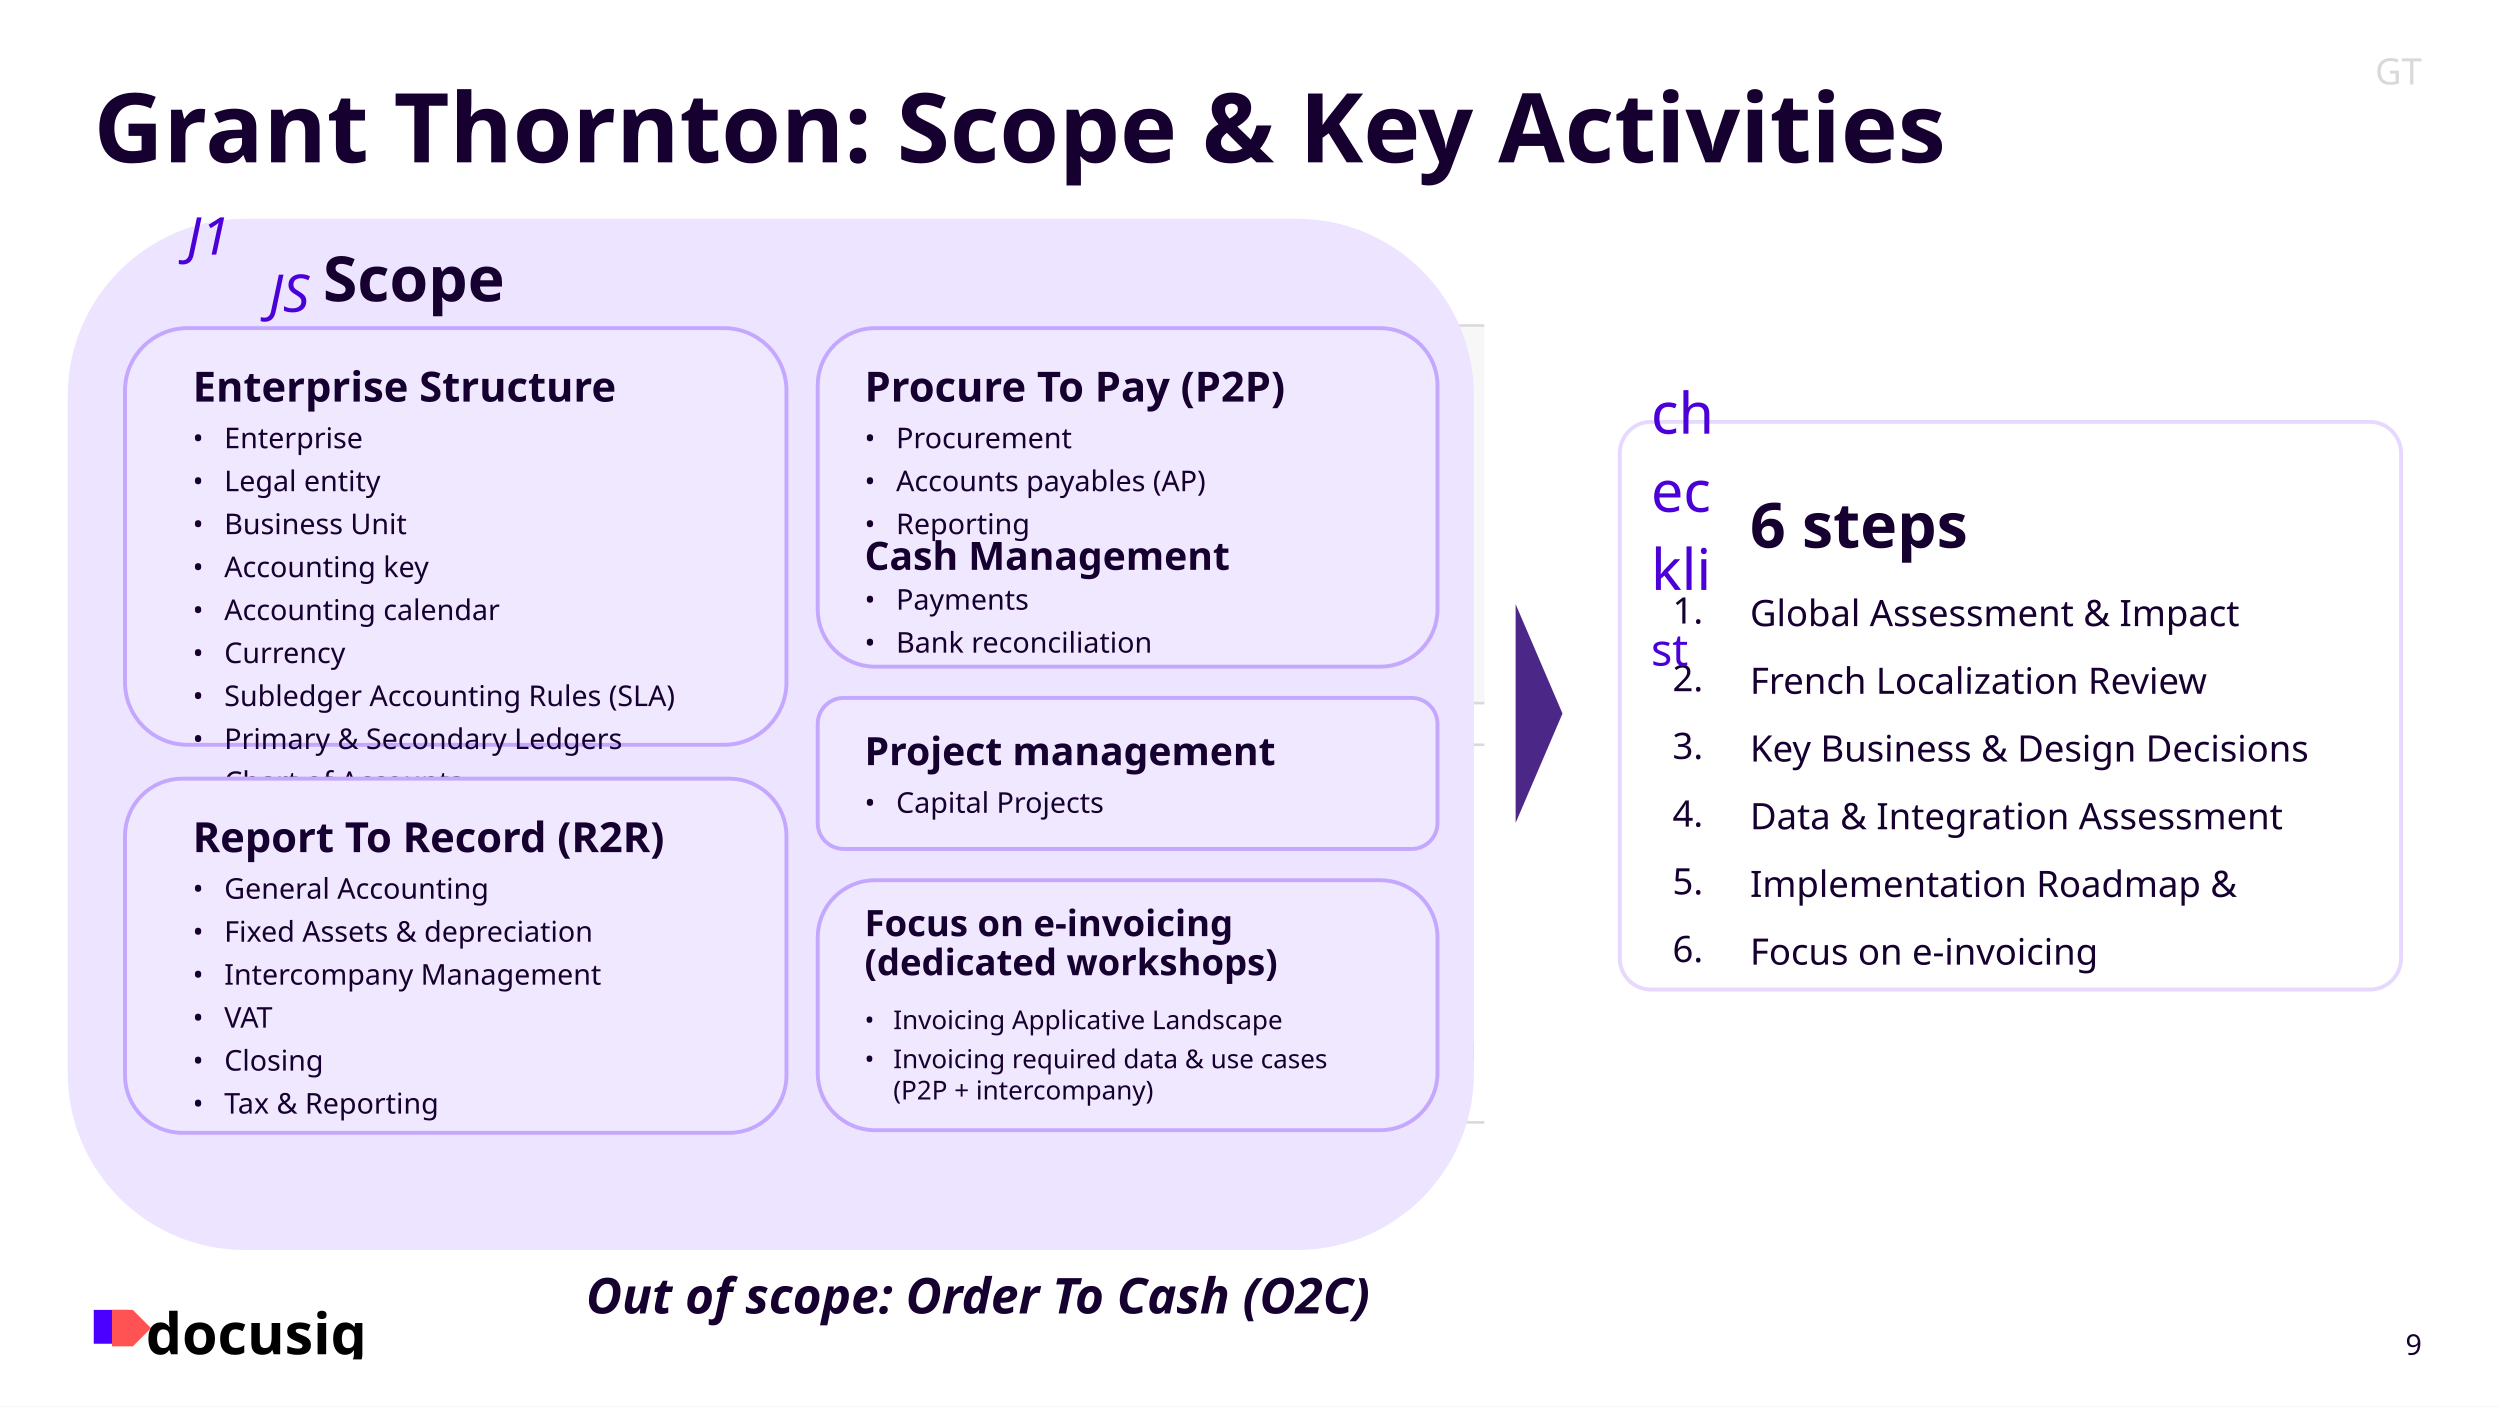
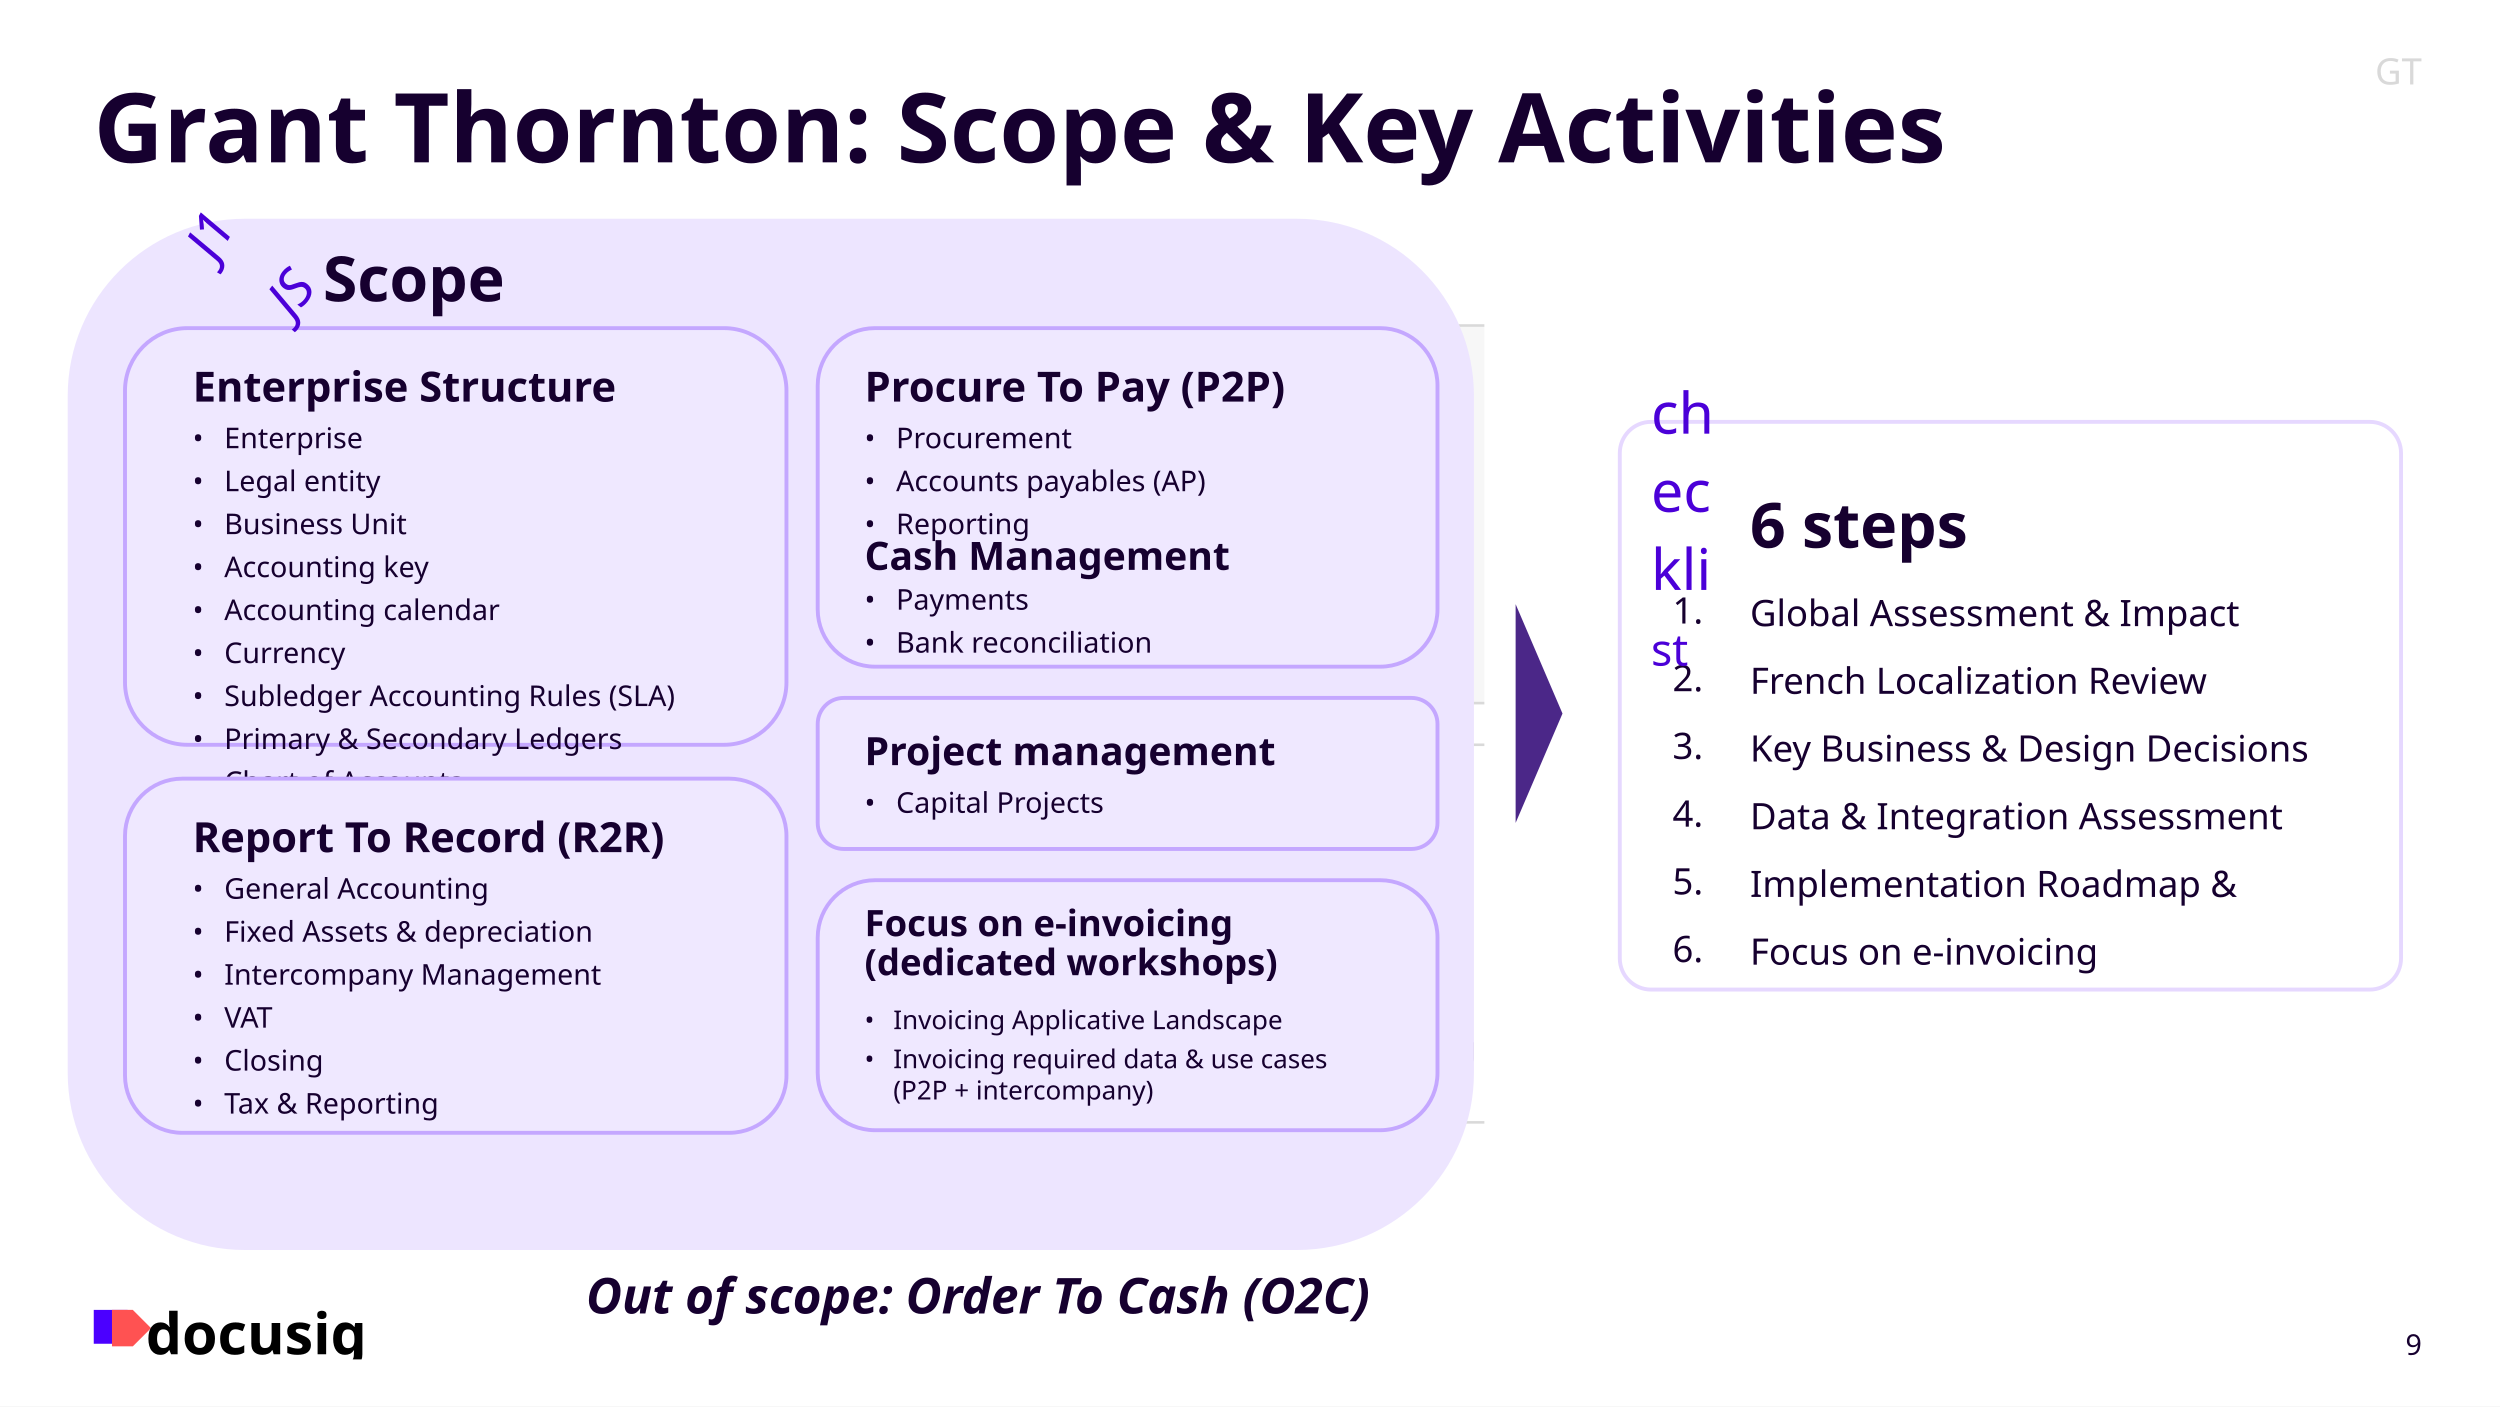
<svg xmlns="http://www.w3.org/2000/svg" width="960" height="540" viewBox="0 0 960 540" xml:lang="en-US">
  <rect width="100%" height="100%" fill="white" />
  <defs>
    <clipPath id="clip28">
      <rect x="630" y="222" width="30" height="140" />
    </clipPath>
    <clipPath id="clip29">
      <rect x="672" y="222" width="230" height="140" />
    </clipPath>
    <clipPath id="clip30">
      <rect x="672" y="225" width="230" height="20" />
    </clipPath>
    <clipPath id="clip31">
      <rect x="672" y="329" width="230" height="20" />
    </clipPath>
    <clipPath id="clip32">
      <rect x="64" y="78" width="32" height="24" />
    </clipPath>
    <clipPath id="clip33">
      <rect x="94" y="100" width="34" height="24" />
    </clipPath>
    <clipPath id="clip34">
      <rect x="634" y="146" width="36" height="24" />
    </clipPath>
    <clipPath id="clip35">
      <rect x="634" y="176" width="36" height="24" />
    </clipPath>
    <clipPath id="clip36">
      <rect x="634" y="206" width="40" height="24" />
    </clipPath>
    <clipPath id="clip37">
      <rect x="56" y="502" width="95" height="20" />
    </clipPath>
  </defs>
  <rect x="0" y="0" width="960" height="540" fill="#FFFFFF" />
  <text y="62.34" text-anchor="start" style="font-family:primary, sans-serif;font-size:37px;fill:#16002F;font-weight:700">
    <tspan x="36">Grant Thornton: Scope &amp; Key Activities</tspan>
  </text>
  <text y="27" text-anchor="end" dominant-baseline="central" style="font-family:primary, sans-serif;font-size:14px;fill:#D9D9D9">
    <tspan x="930">GT</tspan>
  </text>
  <rect x="46" y="125" width="279.333" height="145" fill="#F7F7F7" stroke="#D9D9D9" stroke-width="1" />
  <rect x="46" y="125" width="5" height="145" fill="#F7F7F7" />
  <text y="150.48" text-anchor="start" style="font-family:primary, sans-serif;font-size:14px;fill:#16002F;font-weight:700">
    <tspan x="58">Enterprise Structure</tspan>
  </text>
  <text x="64" y="185.12" text-anchor="start" style="font-family:primary, sans-serif;font-size:11px;fill:#16002F">•</text>
  <text x="76.1" y="185.12" text-anchor="start" style="font-family:primary, sans-serif;font-size:11px;fill:#16002F">Enterprise</text>
  <text x="64" y="200.12" text-anchor="start" style="font-family:primary, sans-serif;font-size:11px;fill:#16002F">•</text>
  <text x="76.1" y="200.12" text-anchor="start" style="font-family:primary, sans-serif;font-size:11px;fill:#16002F">Legal entity</text>
  <text x="64" y="215.12" text-anchor="start" style="font-family:primary, sans-serif;font-size:11px;fill:#16002F">•</text>
  <text x="76.1" y="215.12" text-anchor="start" style="font-family:primary, sans-serif;font-size:11px;fill:#16002F">Business Unit</text>
  <text x="64" y="230.12" text-anchor="start" style="font-family:primary, sans-serif;font-size:11px;fill:#16002F">•</text>
  <text x="76.1" y="230.12" text-anchor="start" style="font-family:primary, sans-serif;font-size:11px;fill:#16002F">Accounting key</text>
  <text x="64" y="245.12" text-anchor="start" style="font-family:primary, sans-serif;font-size:11px;fill:#16002F">•</text>
  <text x="76.1" y="245.12" text-anchor="start" style="font-family:primary, sans-serif;font-size:11px;fill:#16002F">Accounting calendar</text>
  <text x="64" y="260.12" text-anchor="start" style="font-family:primary, sans-serif;font-size:11px;fill:#16002F">•</text>
  <text x="76.1" y="260.12" text-anchor="start" style="font-family:primary, sans-serif;font-size:11px;fill:#16002F">Currency</text>
  <text x="64" y="275.12" text-anchor="start" style="font-family:primary, sans-serif;font-size:11px;fill:#16002F">•</text>
  <text x="76.1" y="275.12" text-anchor="start" style="font-family:primary, sans-serif;font-size:11px;fill:#16002F">Subledger Accounting Rules (SLA)</text>
  <text x="64" y="290.12" text-anchor="start" style="font-family:primary, sans-serif;font-size:11px;fill:#16002F">•</text>
  <text x="76.1" y="290.12" text-anchor="start" style="font-family:primary, sans-serif;font-size:11px;fill:#16002F">Primary &amp; Secondary Ledgers</text>
  <text x="64" y="305.12" text-anchor="start" style="font-family:primary, sans-serif;font-size:11px;fill:#16002F">•</text>
  <text x="76.1" y="305.12" text-anchor="start" style="font-family:primary, sans-serif;font-size:11px;fill:#16002F">Chart of Accounts</text>
  <rect x="341.333" y="125" width="279.333" height="145" fill="#F7F7F7" stroke="#D9D9D9" stroke-width="1" />
  <rect x="341.333" y="125" width="5" height="145" fill="#7A2FB5" />
  <text y="150.48" text-anchor="start" style="font-family:primary, sans-serif;font-size:14px;fill:#16002F;font-weight:700">
    <tspan x="353.333">Report To Record (R2R)</tspan>
  </text>
  <text x="359.333" y="185.12" text-anchor="start" style="font-family:primary, sans-serif;font-size:11px;fill:#16002F">•</text>
  <text x="371.433" y="185.12" text-anchor="start" style="font-family:primary, sans-serif;font-size:11px;fill:#16002F">General Accounting</text>
  <text x="359.333" y="200.12" text-anchor="start" style="font-family:primary, sans-serif;font-size:11px;fill:#16002F">•</text>
  <text x="371.433" y="200.12" text-anchor="start" style="font-family:primary, sans-serif;font-size:11px;fill:#16002F">Fixed Assets &amp; depreciation</text>
  <text x="359.333" y="215.12" text-anchor="start" style="font-family:primary, sans-serif;font-size:11px;fill:#16002F">•</text>
  <text x="371.433" y="215.12" text-anchor="start" style="font-family:primary, sans-serif;font-size:11px;fill:#16002F">Intercompany Management</text>
  <text x="359.333" y="230.12" text-anchor="start" style="font-family:primary, sans-serif;font-size:11px;fill:#16002F">•</text>
  <text x="371.433" y="230.12" text-anchor="start" style="font-family:primary, sans-serif;font-size:11px;fill:#16002F">VAT</text>
  <text x="359.333" y="245.12" text-anchor="start" style="font-family:primary, sans-serif;font-size:11px;fill:#16002F">•</text>
  <text x="371.433" y="245.12" text-anchor="start" style="font-family:primary, sans-serif;font-size:11px;fill:#16002F">Closing</text>
  <text x="359.333" y="260.12" text-anchor="start" style="font-family:primary, sans-serif;font-size:11px;fill:#16002F">•</text>
  <text x="371.433" y="260.12" text-anchor="start" style="font-family:primary, sans-serif;font-size:11px;fill:#16002F">Tax &amp; Reporting</text>
  <rect x="636.667" y="125" width="279.333" height="145" rx="4" fill="#FFFFFF" stroke="#D9D9D9" stroke-width="1" />
  <rect x="636.667" y="125" width="5" height="145" fill="#F7F7F7" />
  <text y="150.48" text-anchor="start" style="font-family:primary, sans-serif;font-size:14px;fill:#16002F;font-weight:700">
    <tspan x="648.667">Procure To Pay (P2P)</tspan>
  </text>
  <text x="654.667" y="185.12" text-anchor="start" style="font-family:primary, sans-serif;font-size:11px;fill:#16002F">•</text>
  <text x="666.767" y="185.12" text-anchor="start" style="font-family:primary, sans-serif;font-size:11px;fill:#16002F">Procurement</text>
  <text x="654.667" y="200.12" text-anchor="start" style="font-family:primary, sans-serif;font-size:11px;fill:#16002F">•</text>
  <text x="666.767" y="200.12" text-anchor="start" style="font-family:primary, sans-serif;font-size:11px;fill:#16002F">Accounts payables (AP)</text>
  <text x="654.667" y="215.12" text-anchor="start" style="font-family:primary, sans-serif;font-size:11px;fill:#16002F">•</text>
  <text x="666.767" y="215.12" text-anchor="start" style="font-family:primary, sans-serif;font-size:11px;fill:#16002F">Reporting</text>
  <text x="654.667" y="230.12" text-anchor="start" style="font-family:primary, sans-serif;font-size:11px;fill:#16002F">•</text>
  <text x="666.767" y="230.12" text-anchor="start" style="font-family:primary, sans-serif;font-size:11px;fill:#16002F">Cash Management</text>
  <text x="654.667" y="245.12" text-anchor="start" style="font-family:primary, sans-serif;font-size:11px;fill:#16002F">•</text>
  <text x="666.767" y="245.12" text-anchor="start" style="font-family:primary, sans-serif;font-size:11px;fill:#16002F">Payments</text>
  <text x="654.667" y="260.12" text-anchor="start" style="font-family:primary, sans-serif;font-size:11px;fill:#16002F">•</text>
  <text x="666.767" y="260.12" text-anchor="start" style="font-family:primary, sans-serif;font-size:11px;fill:#16002F">Bank reconciliation</text>
  <rect x="46" y="286" width="279.333" height="145" rx="4" fill="#FFFFFF" stroke="#D9D9D9" stroke-width="1" />
  <rect x="46" y="286" width="5" height="145" fill="#008BA0" />
  <text y="311.48" text-anchor="start" style="font-family:primary, sans-serif;font-size:14px;fill:#16002F;font-weight:700">
    <tspan x="58">Project management</tspan>
  </text>
  <text x="64" y="346.12" text-anchor="start" style="font-family:primary, sans-serif;font-size:11px;fill:#16002F">•</text>
  <text x="76.1" y="346.12" text-anchor="start" style="font-family:primary, sans-serif;font-size:11px;fill:#16002F">Capital Projects</text>
  <text x="64" y="361.12" text-anchor="start" style="font-family:primary, sans-serif;font-size:11px;fill:#16002F">•</text>
  <text x="76.1" y="361.12" text-anchor="start" style="font-family:primary, sans-serif;font-size:11px;fill:#16002F">Focus on e-invoicing</text>
  <text x="64" y="376.12" text-anchor="start" style="font-family:primary, sans-serif;font-size:11px;fill:#16002F">•</text>
  <text x="76.1" y="376.12" text-anchor="start" style="font-family:primary, sans-serif;font-size:11px;fill:#16002F">Invoicing Applicative Landscape</text>
  <text x="64" y="391.12" text-anchor="start" style="font-family:primary, sans-serif;font-size:11px;fill:#16002F">•</text>
  <text x="76.1" y="391.12" text-anchor="start" style="font-family:primary, sans-serif;font-size:11px;fill:#16002F">Invoicing required data &amp; use cases</text>
  <rect x="341.333" y="286" width="279.333" height="145" rx="4" fill="#FFFFFF" stroke="#D9D9D9" stroke-width="1" />
  <rect x="341.333" y="286" width="5" height="145" fill="#4B00FF" />
  <text y="311.48" text-anchor="start" style="font-family:primary, sans-serif;font-size:14px;fill:#16002F;font-weight:700">
    <tspan x="353.333">6 steps</tspan>
  </text>
  <text x="359.333" y="346.12" text-anchor="start" style="font-family:primary, sans-serif;font-size:11px;fill:#16002F">•</text>
  <text x="371.433" y="346.12" text-anchor="start" style="font-family:primary, sans-serif;font-size:11px;fill:#16002F">Global Assessment &amp; Impact Analysis</text>
  <text x="359.333" y="361.12" text-anchor="start" style="font-family:primary, sans-serif;font-size:11px;fill:#16002F">•</text>
  <text x="371.433" y="361.12" text-anchor="start" style="font-family:primary, sans-serif;font-size:11px;fill:#16002F">French Localization Review</text>
  <text x="359.333" y="376.12" text-anchor="start" style="font-family:primary, sans-serif;font-size:11px;fill:#16002F">•</text>
  <text x="371.433" y="376.12" text-anchor="start" style="font-family:primary, sans-serif;font-size:11px;fill:#16002F">Key Business &amp; Design Decisions</text>
  <text x="359.333" y="391.12" text-anchor="start" style="font-family:primary, sans-serif;font-size:11px;fill:#16002F">•</text>
  <text x="371.433" y="391.12" text-anchor="start" style="font-family:primary, sans-serif;font-size:11px;fill:#16002F">Data &amp; Integration Assessment</text>
  <text x="359.333" y="406.12" text-anchor="start" style="font-family:primary, sans-serif;font-size:11px;fill:#16002F">•</text>
  <text x="371.433" y="406.12" text-anchor="start" style="font-family:primary, sans-serif;font-size:11px;fill:#16002F">Implementation Roadmap &amp; Planning</text>
  <text x="359.333" y="421.12" text-anchor="start" style="font-family:primary, sans-serif;font-size:11px;fill:#16002F">•</text>
  <text x="371.433" y="421.12" text-anchor="start" style="font-family:primary, sans-serif;font-size:11px;fill:#16002F">Focus on e-invoicing</text>
  <rect x="26" y="84" width="540" height="396" rx="68" fill="#EDE5FF" />
  <text y="115.68" text-anchor="start" style="font-family:primary, sans-serif;font-size:24px;fill:#16002F;font-weight:700">
    <tspan x="124">Scope</tspan>
  </text>
  <rect x="48" y="126" width="254" height="160" rx="24" fill="#EFE8FF" stroke="#C4A7FF" stroke-width="1.5" />
  <text y="148" text-anchor="start" dominant-baseline="central" style="font-family:primary, sans-serif;font-size:16px;fill:#16002F;font-weight:700">
    <tspan x="74">Enterprise Structure</tspan>
  </text>
  <text x="74" y="172.12" text-anchor="start" style="font-family:primary, sans-serif;font-size:11px;fill:#16002F">•</text>
  <text x="86.1" y="172.12" text-anchor="start" style="font-family:primary, sans-serif;font-size:11px;fill:#16002F">Enterprise</text>
  <text x="74" y="188.62" text-anchor="start" style="font-family:primary, sans-serif;font-size:11px;fill:#16002F">•</text>
  <text x="86.1" y="188.62" text-anchor="start" style="font-family:primary, sans-serif;font-size:11px;fill:#16002F">Legal entity</text>
  <text x="74" y="205.12" text-anchor="start" style="font-family:primary, sans-serif;font-size:11px;fill:#16002F">•</text>
  <text x="86.1" y="205.12" text-anchor="start" style="font-family:primary, sans-serif;font-size:11px;fill:#16002F">Business Unit</text>
  <text x="74" y="221.62" text-anchor="start" style="font-family:primary, sans-serif;font-size:11px;fill:#16002F">•</text>
  <text x="86.1" y="221.62" text-anchor="start" style="font-family:primary, sans-serif;font-size:11px;fill:#16002F">Accounting key</text>
  <text x="74" y="238.12" text-anchor="start" style="font-family:primary, sans-serif;font-size:11px;fill:#16002F">•</text>
  <text x="86.1" y="238.12" text-anchor="start" style="font-family:primary, sans-serif;font-size:11px;fill:#16002F">Accounting calendar</text>
  <text x="74" y="254.62" text-anchor="start" style="font-family:primary, sans-serif;font-size:11px;fill:#16002F">•</text>
  <text x="86.1" y="254.62" text-anchor="start" style="font-family:primary, sans-serif;font-size:11px;fill:#16002F">Currency</text>
  <text x="74" y="271.12" text-anchor="start" style="font-family:primary, sans-serif;font-size:11px;fill:#16002F">•</text>
  <text x="86.1" y="271.12" text-anchor="start" style="font-family:primary, sans-serif;font-size:11px;fill:#16002F">Subledger Accounting Rules (SLA)</text>
  <text x="74" y="287.62" text-anchor="start" style="font-family:primary, sans-serif;font-size:11px;fill:#16002F">•</text>
  <text x="86.1" y="287.62" text-anchor="start" style="font-family:primary, sans-serif;font-size:11px;fill:#16002F">Primary &amp; Secondary Ledgers</text>
  <text x="74" y="304.12" text-anchor="start" style="font-family:primary, sans-serif;font-size:11px;fill:#16002F">•</text>
  <text x="86.1" y="304.12" text-anchor="start" style="font-family:primary, sans-serif;font-size:11px;fill:#16002F">Chart of Accounts</text>
  <rect x="48" y="299" width="254" height="136" rx="22" fill="#EFE8FF" stroke="#C4A7FF" stroke-width="1.5" />
  <text y="321" text-anchor="start" dominant-baseline="central" style="font-family:primary, sans-serif;font-size:16px;fill:#16002F;font-weight:700">
    <tspan x="74">Report To Record (R2R)</tspan>
  </text>
  <text x="74" y="345.12" text-anchor="start" style="font-family:primary, sans-serif;font-size:11px;fill:#16002F">•</text>
  <text x="86.1" y="345.12" text-anchor="start" style="font-family:primary, sans-serif;font-size:11px;fill:#16002F">General Accounting</text>
  <text x="74" y="361.62" text-anchor="start" style="font-family:primary, sans-serif;font-size:11px;fill:#16002F">•</text>
  <text x="86.1" y="361.62" text-anchor="start" style="font-family:primary, sans-serif;font-size:11px;fill:#16002F">Fixed Assets &amp; depreciation</text>
  <text x="74" y="378.12" text-anchor="start" style="font-family:primary, sans-serif;font-size:11px;fill:#16002F">•</text>
  <text x="86.1" y="378.12" text-anchor="start" style="font-family:primary, sans-serif;font-size:11px;fill:#16002F">Intercompany Management</text>
  <text x="74" y="394.62" text-anchor="start" style="font-family:primary, sans-serif;font-size:11px;fill:#16002F">•</text>
  <text x="86.1" y="394.62" text-anchor="start" style="font-family:primary, sans-serif;font-size:11px;fill:#16002F">VAT</text>
  <text x="74" y="411.12" text-anchor="start" style="font-family:primary, sans-serif;font-size:11px;fill:#16002F">•</text>
  <text x="86.1" y="411.12" text-anchor="start" style="font-family:primary, sans-serif;font-size:11px;fill:#16002F">Closing</text>
  <text x="74" y="427.62" text-anchor="start" style="font-family:primary, sans-serif;font-size:11px;fill:#16002F">•</text>
  <text x="86.1" y="427.62" text-anchor="start" style="font-family:primary, sans-serif;font-size:11px;fill:#16002F">Tax &amp; Reporting</text>
  <rect x="314" y="126" width="238" height="130" rx="22" fill="#EFE8FF" stroke="#C4A7FF" stroke-width="1.5" />
  <text y="148" text-anchor="start" dominant-baseline="central" style="font-family:primary, sans-serif;font-size:16px;fill:#16002F;font-weight:700">
    <tspan x="332">Procure To Pay (P2P)</tspan>
  </text>
  <text y="213" text-anchor="start" dominant-baseline="central" style="font-family:primary, sans-serif;font-size:15px;fill:#16002F;font-weight:700">
    <tspan x="332">Cash Management</tspan>
  </text>
  <text x="332" y="172.12" text-anchor="start" style="font-family:primary, sans-serif;font-size:11px;fill:#16002F">•</text>
  <text x="344.1" y="172.12" text-anchor="start" style="font-family:primary, sans-serif;font-size:11px;fill:#16002F">Procurement</text>
  <text x="332" y="188.62" text-anchor="start" style="font-family:primary, sans-serif;font-size:11px;fill:#16002F">•</text>
  <text x="344.1" y="188.62" text-anchor="start" style="font-family:primary, sans-serif;font-size:11px;fill:#16002F">Accounts payables (AP)</text>
  <text x="332" y="205.12" text-anchor="start" style="font-family:primary, sans-serif;font-size:11px;fill:#16002F">•</text>
  <text x="344.1" y="205.12" text-anchor="start" style="font-family:primary, sans-serif;font-size:11px;fill:#16002F">Reporting</text>
  <text x="332" y="234.12" text-anchor="start" style="font-family:primary, sans-serif;font-size:11px;fill:#16002F">•</text>
  <text x="344.1" y="234.12" text-anchor="start" style="font-family:primary, sans-serif;font-size:11px;fill:#16002F">Payments</text>
  <text x="332" y="250.62" text-anchor="start" style="font-family:primary, sans-serif;font-size:11px;fill:#16002F">•</text>
  <text x="344.1" y="250.62" text-anchor="start" style="font-family:primary, sans-serif;font-size:11px;fill:#16002F">Bank reconciliation</text>
  <rect x="314" y="268" width="238" height="58" rx="10" fill="#EFE8FF" stroke="#C4A7FF" stroke-width="1.5" />
  <text y="288" text-anchor="start" dominant-baseline="central" style="font-family:primary, sans-serif;font-size:15px;fill:#16002F;font-weight:700">
    <tspan x="332">Project management</tspan>
  </text>
  <text x="332" y="312.12" text-anchor="start" style="font-family:primary, sans-serif;font-size:11px;fill:#16002F">•</text>
  <text x="344.1" y="312.12" text-anchor="start" style="font-family:primary, sans-serif;font-size:11px;fill:#16002F">Capital Projects</text>
  <rect x="314" y="338" width="238" height="96" rx="22" fill="#EFE8FF" stroke="#C4A7FF" stroke-width="1.5" />
  <text y="359.48" text-anchor="start" style="font-family:primary, sans-serif;font-size:14px;fill:#16002F;font-weight:700">
    <tspan x="332">Focus on e-invoicing</tspan>
    <tspan x="332" dy="15">(dedicated workshops)</tspan>
  </text>
  <text x="332" y="395.2" text-anchor="start" style="font-family:primary, sans-serif;font-size:10px;fill:#16002F">•</text>
  <text x="343" y="395.2" text-anchor="start" style="font-family:primary, sans-serif;font-size:10px;fill:#16002F">Invoicing Applicative Landscape</text>
  <text x="332" y="410.2" text-anchor="start" style="font-family:primary, sans-serif;font-size:10px;fill:#16002F">•</text>
  <text x="343" y="410.2" text-anchor="start" style="font-family:primary, sans-serif;font-size:10px;fill:#16002F">Invoicing required data &amp; use cases</text>
  <text x="343" y="422.2" text-anchor="start" style="font-family:primary, sans-serif;font-size:10px;fill:#16002F">(P2P + intercompany)</text>
  <text y="497" text-anchor="start" dominant-baseline="central" style="font-family:primary, sans-serif;font-size:19px;fill:#16002F;font-weight:700;font-style:italic">
    <tspan x="225">Out of scope: Order To Cash (O2C)</tspan>
  </text>
  <rect x="570" y="112" width="370" height="330" fill="#FFFFFF" />
  <path d="M582 232 L600 274 L582 316 Z" fill="#4B2788" />
  <rect x="622" y="162" width="300" height="218" rx="12" fill="#FFFFFF" stroke="#E6D8FF" stroke-width="1.5" />
  <text y="203" text-anchor="start" dominant-baseline="central" style="font-family:primary, sans-serif;font-size:24px;fill:#16002F;font-weight:700">
    <tspan x="672">6 steps</tspan>
  </text>
  <g clip-path="url(#clip28)">
    <text y="233.48" text-anchor="end" style="font-family:primary, sans-serif;font-size:14px;fill:#16002F">
      <tspan x="660">1.</tspan>
      <tspan x="660" dy="25">2.</tspan>
      <tspan x="660" dy="25">3.</tspan>
      <tspan x="660" dy="25">4.</tspan>
      <tspan x="660" dy="25">5.</tspan>
    </text>
  </g>
  <g clip-path="url(#clip29)">
    <text y="233.48" text-anchor="start" style="font-family:primary, sans-serif;font-size:14px;fill:#16002F">
      <tspan x="672">Global Assessment &amp; Impact</tspan>
      <tspan x="672" dy="25">Analysis French Localization</tspan>
      <tspan x="672" dy="25">Review Key Business &amp; Design</tspan>
      <tspan x="672" dy="25">Decisions Data &amp; Integration</tspan>
      <tspan x="672" dy="25">Assessment Implementation</tspan>
    </text>
  </g>
  <rect x="626" y="180" width="290" height="190" fill="#FFFFFF" />
  <text y="201" text-anchor="start" dominant-baseline="central" style="font-family:primary, sans-serif;font-size:24px;fill:#16002F;font-weight:700">
    <tspan x="672">6 steps</tspan>
  </text>
  <text y="234" text-anchor="end" dominant-baseline="central" style="font-family:primary, sans-serif;font-size:14px;fill:#16002F">
    <tspan x="654">1.</tspan>
  </text>
  <g clip-path="url(#clip30)">
    <text y="235" text-anchor="start" dominant-baseline="central" style="font-family:primary, sans-serif;font-size:14px;fill:#16002F">
      <tspan x="672">Global Assessment &amp; Impact</tspan>
    </text>
  </g>
  <text y="260" text-anchor="end" dominant-baseline="central" style="font-family:primary, sans-serif;font-size:14px;fill:#16002F">
    <tspan x="654">2.</tspan>
  </text>
  <text y="261" text-anchor="start" dominant-baseline="central" style="font-family:primary, sans-serif;font-size:14px;fill:#16002F">
    <tspan x="672">French Localization Review</tspan>
  </text>
  <text y="286" text-anchor="end" dominant-baseline="central" style="font-family:primary, sans-serif;font-size:14px;fill:#16002F">
    <tspan x="654">3.</tspan>
  </text>
  <text y="287" text-anchor="start" dominant-baseline="central" style="font-family:primary, sans-serif;font-size:14px;fill:#16002F">
    <tspan x="672">Key Business &amp; Design Decisions</tspan>
  </text>
  <text y="312" text-anchor="end" dominant-baseline="central" style="font-family:primary, sans-serif;font-size:14px;fill:#16002F">
    <tspan x="654">4.</tspan>
  </text>
  <text y="313" text-anchor="start" dominant-baseline="central" style="font-family:primary, sans-serif;font-size:14px;fill:#16002F">
    <tspan x="672">Data &amp; Integration Assessment</tspan>
  </text>
  <text y="338" text-anchor="end" dominant-baseline="central" style="font-family:primary, sans-serif;font-size:14px;fill:#16002F">
    <tspan x="654">5.</tspan>
  </text>
  <g clip-path="url(#clip31)">
    <text y="339" text-anchor="start" dominant-baseline="central" style="font-family:primary, sans-serif;font-size:14px;fill:#16002F">
      <tspan x="672">Implementation Roadmap &amp;</tspan>
    </text>
  </g>
  <text y="364" text-anchor="end" dominant-baseline="central" style="font-family:primary, sans-serif;font-size:14px;fill:#16002F">
    <tspan x="654">6.</tspan>
  </text>
  <text y="365" text-anchor="start" dominant-baseline="central" style="font-family:primary, sans-serif;font-size:14px;fill:#16002F">
    <tspan x="672">Focus on e-invoicing</tspan>
  </text>
-   <g clip-path="url(#clip32)">
-     <text y="90" text-anchor="middle" dominant-baseline="central" style="font-family:primary, sans-serif;font-size:20px;fill:#4B00D8;font-style:italic">
-       <tspan x="80">J1</tspan>
-     </text>
-   </g>
-   <g clip-path="url(#clip33)">
-     <text y="112" text-anchor="middle" dominant-baseline="central" style="font-family:primary, sans-serif;font-size:20px;fill:#4B00D8;font-style:italic">
-       <tspan x="111">JS</tspan>
-     </text>
+   <g transform="rotate(-62 80 90)">
+     <g clip-path="url(#clip32)">
+       <text y="90" text-anchor="middle" dominant-baseline="central" style="font-family:primary, sans-serif;font-size:20px;fill:#4B00D8;font-style:italic">
+         <tspan x="80">J1</tspan>
+       </text>
+     </g>
+   </g>
+   <g transform="rotate(-52 111 112)">
+     <g clip-path="url(#clip33)">
+       <text y="112" text-anchor="middle" dominant-baseline="central" style="font-family:primary, sans-serif;font-size:20px;fill:#4B00D8;font-style:italic">
+         <tspan x="111">JS</tspan>
+       </text>
+     </g>
  </g>
  <g clip-path="url(#clip34)">
    <text y="158" text-anchor="start" dominant-baseline="central" style="font-family:primary, sans-serif;font-size:22px;fill:#4B00D8">
      <tspan x="634">ch</tspan>
    </text>
  </g>
  <g clip-path="url(#clip35)">
    <text y="188" text-anchor="start" dominant-baseline="central" style="font-family:primary, sans-serif;font-size:22px;fill:#4B00D8">
      <tspan x="634">ec</tspan>
    </text>
  </g>
  <g clip-path="url(#clip36)">
    <text y="218" text-anchor="start" dominant-baseline="central" style="font-family:primary, sans-serif;font-size:22px;fill:#4B00D8">
      <tspan x="634">kli</tspan>
    </text>
  </g>
  <text y="249" text-anchor="start" dominant-baseline="central" style="font-family:primary, sans-serif;font-size:17px;fill:#4B00D8">
    <tspan x="634">st</tspan>
  </text>
  <rect x="36" y="503" width="13" height="13" fill="#4B00FF" />
  <path d="M43,503 L51,503 L58,510 L51,517 L43,517 Z" fill="#FF5252" />
  <g clip-path="url(#clip37)">
    <text y="520.04" text-anchor="start" style="font-family:primary, sans-serif;font-size:22px;fill:#000000;font-weight:700">
      <tspan x="56">docusig</tspan>
      <tspan x="56" dy="27.5">n.</tspan>
    </text>
  </g>
  <text y="516" text-anchor="end" dominant-baseline="central" style="font-family:primary, sans-serif;font-size:11px;fill:#16002F">
    <tspan x="930">9</tspan>
  </text>
</svg>
